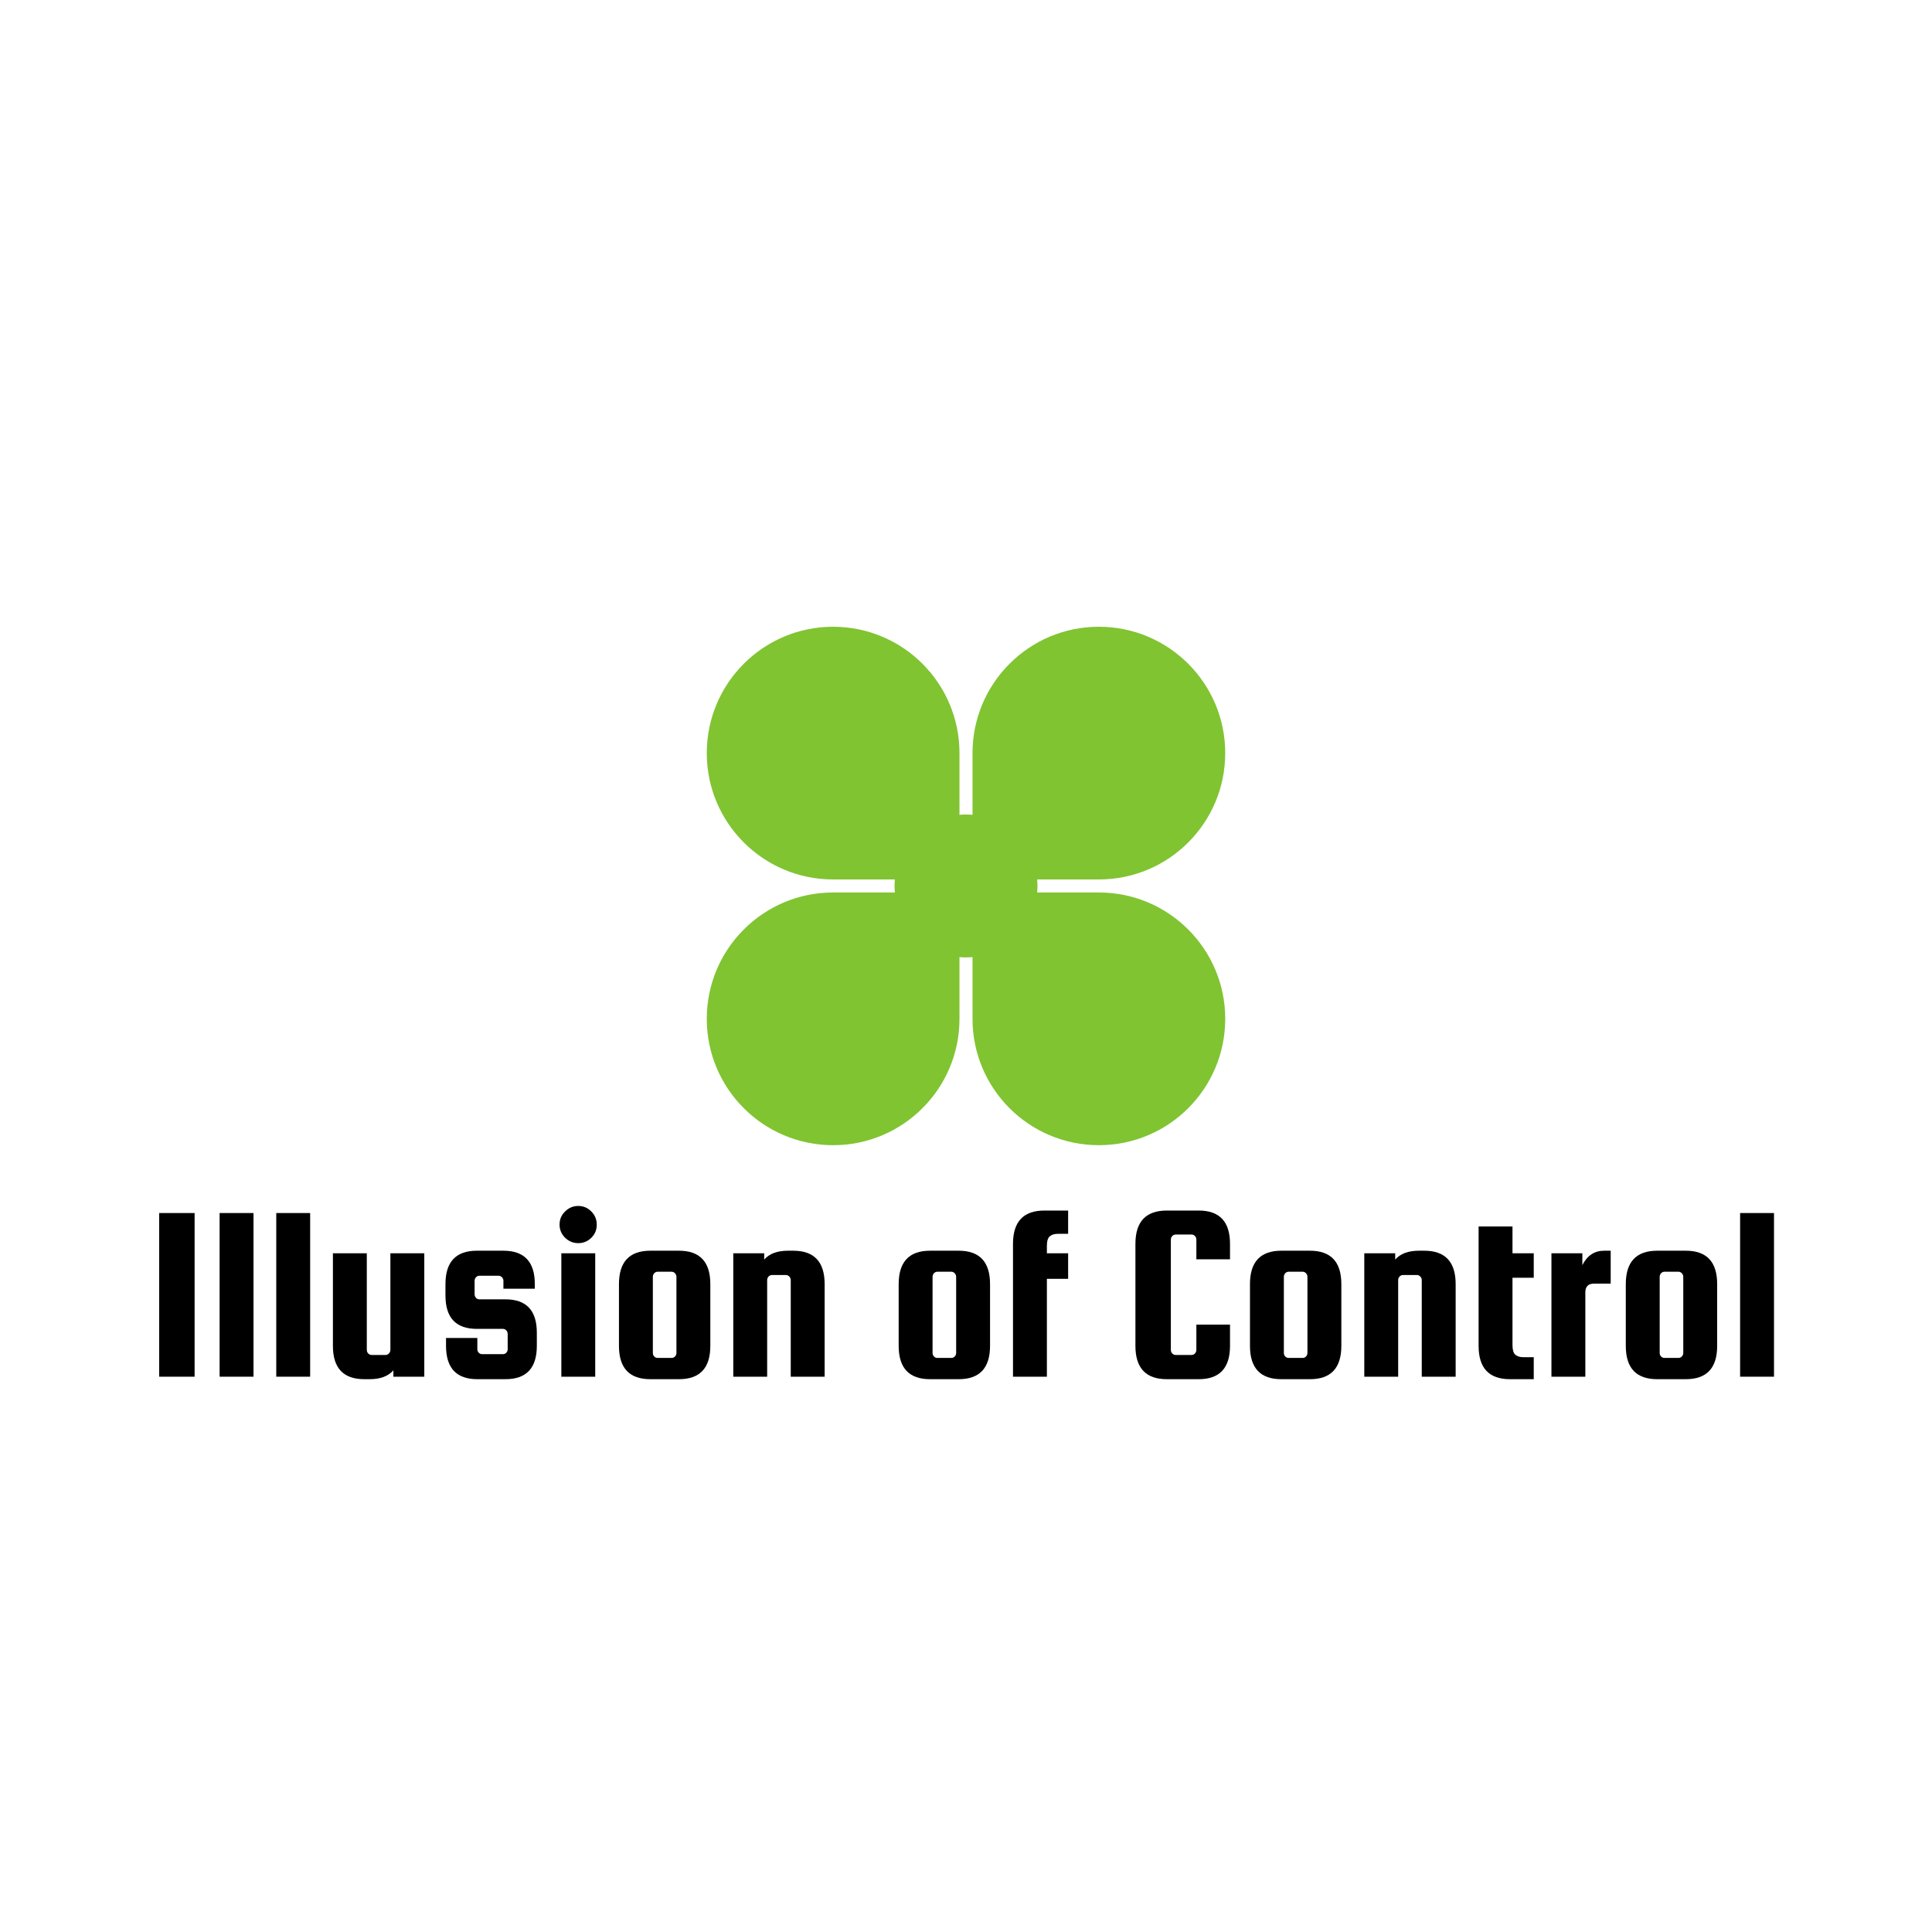
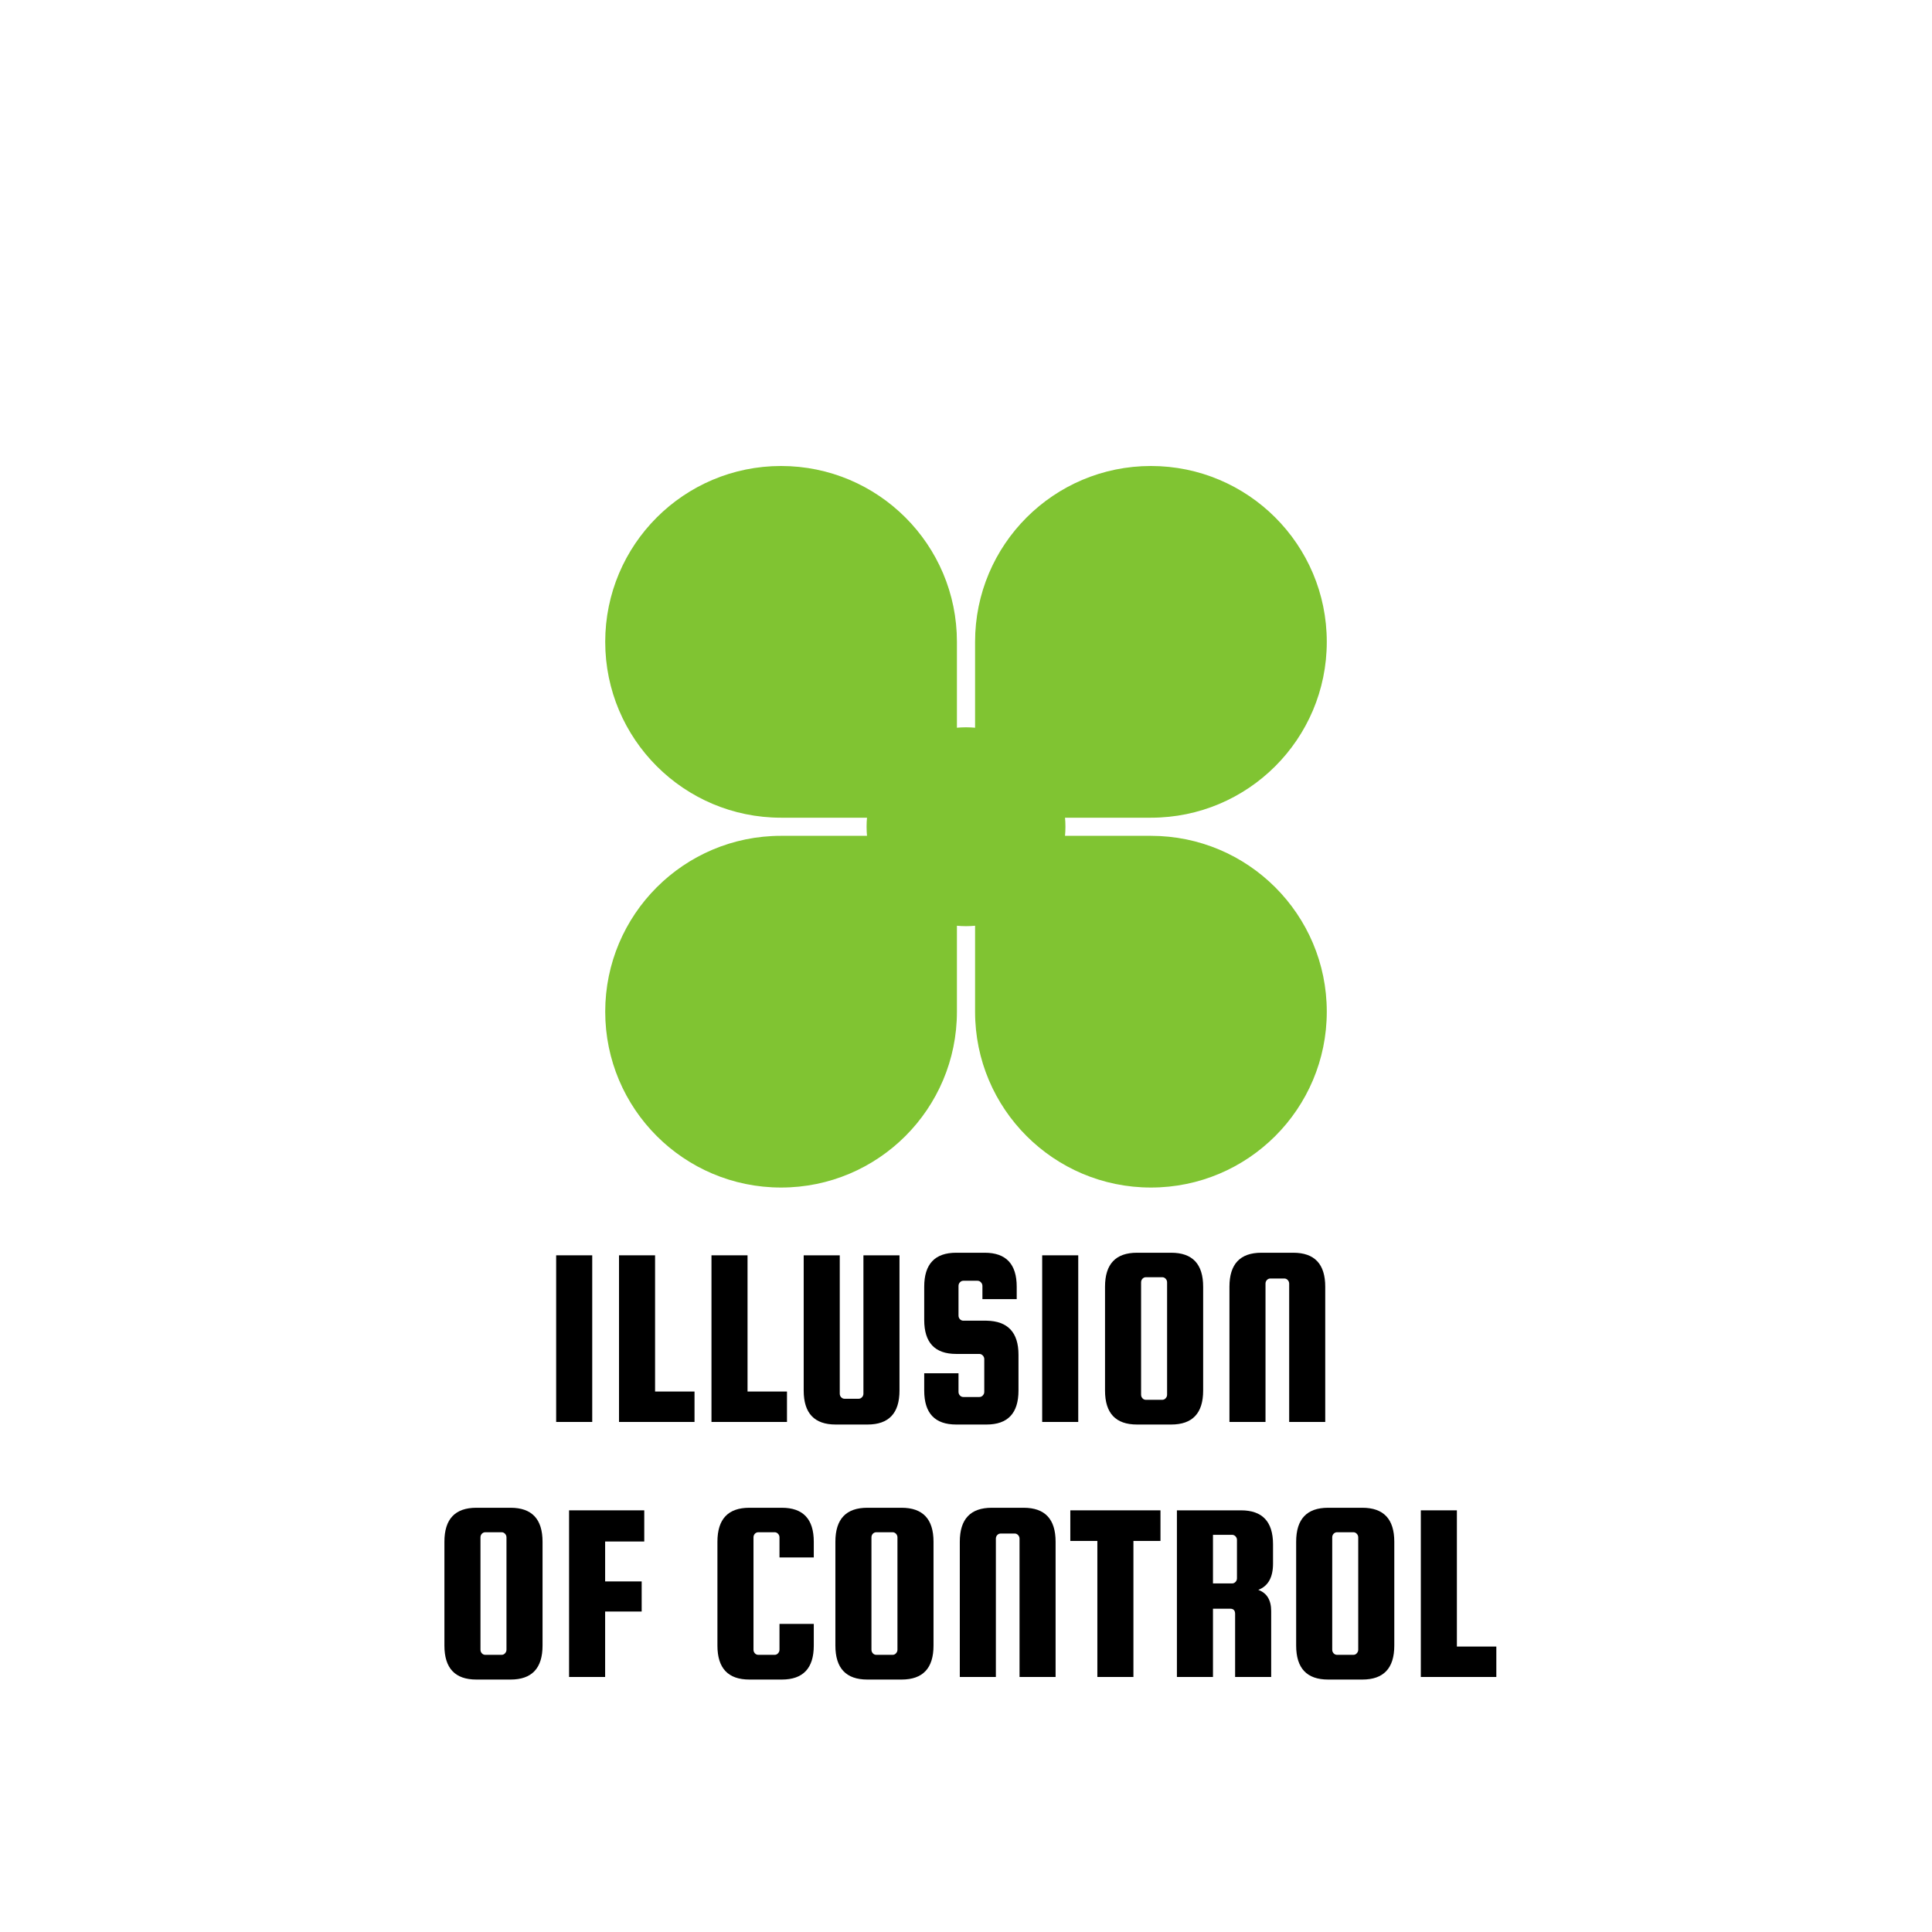
<svg xmlns="http://www.w3.org/2000/svg" width="500" zoomAndPan="magnify" viewBox="0 0 375 375" height="500" preserveAspectRatio="xMidYMid meet" version="1.0">
  <defs>
    <g />
-     <clipPath id="38e35348a2">
-       <path d="M 137.184 173.227 L 186.238 173.227 L 186.238 222.281 L 137.184 222.281 Z M 137.184 173.227 " clip-rule="nonzero" />
+     <clipPath id="a724db21d6">
+       <path d="M 117.473 162.23 L 185.746 162.23 L 185.746 230.5 L 117.473 230.5 Z M 117.473 162.23 " clip-rule="nonzero" />
    </clipPath>
-     <clipPath id="b43f522f9c">
-       <path d="M 137.184 197.758 C 137.184 211.305 148.164 222.281 161.711 222.281 C 175.254 222.281 186.234 211.305 186.234 197.758 L 186.234 173.23 L 161.711 173.23 C 148.164 173.227 137.184 184.211 137.184 197.758 Z M 137.184 197.758 " clip-rule="nonzero" />
+     <clipPath id="292003faeb">
+       <path d="M 117.473 196.367 C 117.473 215.219 132.754 230.5 151.605 230.5 C 170.457 230.5 185.738 215.219 185.738 196.367 L 185.738 162.234 L 151.605 162.234 C 132.754 162.23 117.473 177.516 117.473 196.367 Z M 117.473 196.367 " clip-rule="nonzero" />
    </clipPath>
-     <clipPath id="32f9e92b45">
-       <path d="M 188.762 121.652 L 237.816 121.652 L 237.816 170.707 L 188.762 170.707 Z M 188.762 121.652 " clip-rule="nonzero" />
+     <clipPath id="bbdd98e82b">
+       <path d="M 189.254 90.449 L 257.527 90.449 L 257.527 158.719 L 189.254 158.719 Z M 189.254 90.449 " clip-rule="nonzero" />
    </clipPath>
-     <clipPath id="f6008c6446">
-       <path d="M 237.816 146.176 C 237.816 132.633 226.836 121.652 213.289 121.652 C 199.746 121.652 188.766 132.633 188.766 146.176 L 188.766 170.703 L 213.289 170.703 C 226.836 170.707 237.816 159.723 237.816 146.176 Z M 237.816 146.176 " clip-rule="nonzero" />
+     <clipPath id="3c1cc90225">
+       <path d="M 257.527 124.582 C 257.527 105.73 242.246 90.449 223.395 90.449 C 204.543 90.449 189.262 105.73 189.262 124.582 L 189.262 158.715 L 223.395 158.715 C 242.246 158.719 257.527 143.434 257.527 124.582 Z M 257.527 124.582 " clip-rule="nonzero" />
    </clipPath>
-     <clipPath id="88894288e9">
-       <path d="M 137.184 121.652 L 186.238 121.652 L 186.238 170.707 L 137.184 170.707 Z M 137.184 121.652 " clip-rule="nonzero" />
+     <clipPath id="0405a931c0">
+       <path d="M 117.473 90.449 L 185.746 90.449 L 185.746 158.719 L 117.473 158.719 Z M 117.473 90.449 " clip-rule="nonzero" />
    </clipPath>
-     <clipPath id="8fd9522ce4">
-       <path d="M 161.711 121.652 C 148.164 121.652 137.184 132.633 137.184 146.176 C 137.184 159.723 148.164 170.703 161.711 170.703 L 186.234 170.703 L 186.234 146.176 C 186.238 132.633 175.254 121.652 161.711 121.652 Z M 161.711 121.652 " clip-rule="nonzero" />
+     <clipPath id="bc35103737">
+       <path d="M 151.605 90.449 C 132.754 90.449 117.473 105.73 117.473 124.582 C 117.473 143.434 132.754 158.715 151.605 158.715 L 185.738 158.715 L 185.738 124.582 C 185.746 105.73 170.457 90.449 151.605 90.449 Z M 151.605 90.449 " clip-rule="nonzero" />
    </clipPath>
-     <clipPath id="461cdb9e02">
-       <path d="M 188.762 173.227 L 237.816 173.227 L 237.816 222.281 L 188.762 222.281 Z M 188.762 173.227 " clip-rule="nonzero" />
+     <clipPath id="383d6a713b">
+       <path d="M 189.254 162.23 L 257.527 162.23 L 257.527 230.5 L 189.254 230.5 Z M 189.254 162.23 " clip-rule="nonzero" />
    </clipPath>
-     <clipPath id="2baf705ecb">
-       <path d="M 213.289 222.281 C 226.836 222.281 237.816 211.305 237.816 197.758 C 237.816 184.211 226.836 173.23 213.289 173.23 L 188.766 173.23 L 188.766 197.758 C 188.762 211.305 199.746 222.281 213.289 222.281 Z M 213.289 222.281 " clip-rule="nonzero" />
+     <clipPath id="63396c620c">
+       <path d="M 223.395 230.5 C 242.246 230.5 257.527 215.219 257.527 196.367 C 257.527 177.516 242.246 162.234 223.395 162.234 L 189.262 162.234 L 189.262 196.367 C 189.254 215.219 204.543 230.5 223.395 230.5 Z M 223.395 230.5 " clip-rule="nonzero" />
    </clipPath>
-     <clipPath id="e5a1bdbf41">
-       <path d="M 173 158 L 202 158 L 202 186 L 173 186 Z M 173 158 " clip-rule="nonzero" />
+     <clipPath id="8cfdc4d818">
+       <path d="M 168 141 L 207 141 L 207 180 L 168 180 Z M 168 141 " clip-rule="nonzero" />
    </clipPath>
-     <clipPath id="618234e7c1">
-       <path d="M 167.891 171.965 L 187.5 152.352 L 207.113 171.965 L 187.5 191.574 Z M 167.891 171.965 " clip-rule="nonzero" />
+     <clipPath id="81dd391149">
+       <path d="M 160.211 160.469 L 187.504 133.176 L 214.793 160.469 L 187.504 187.762 Z M 160.211 160.469 " clip-rule="nonzero" />
    </clipPath>
-     <clipPath id="d4114323c5">
-       <path d="M 177.695 162.16 C 172.281 167.574 172.281 176.355 177.695 181.77 C 183.113 187.184 191.891 187.184 197.309 181.77 C 202.723 176.355 202.723 167.574 197.309 162.16 C 191.891 156.742 183.113 156.742 177.695 162.16 Z M 177.695 162.16 " clip-rule="nonzero" />
+     <clipPath id="8652a1e9b1">
+       <path d="M 173.855 146.824 C 166.32 154.359 166.32 166.578 173.855 174.117 C 181.391 181.652 193.613 181.652 201.148 174.117 C 208.684 166.578 208.684 154.359 201.148 146.824 C 193.613 139.285 181.391 139.285 173.855 146.824 Z M 173.855 146.824 " clip-rule="nonzero" />
    </clipPath>
  </defs>
-   <g clip-path="url(#38e35348a2)">
-     <g clip-path="url(#b43f522f9c)">
-       <path fill="#80c432" d="M 137.184 222.281 L 137.184 173.227 L 186.238 173.227 L 186.238 222.281 Z M 137.184 222.281 " fill-opacity="1" fill-rule="nonzero" />
-     </g>
-   </g>
-   <g clip-path="url(#32f9e92b45)">
-     <g clip-path="url(#f6008c6446)">
-       <path fill="#80c432" d="M 237.816 121.652 L 237.816 170.707 L 188.762 170.707 L 188.762 121.652 Z M 237.816 121.652 " fill-opacity="1" fill-rule="nonzero" />
-     </g>
-   </g>
-   <g clip-path="url(#88894288e9)">
-     <g clip-path="url(#8fd9522ce4)">
-       <path fill="#80c432" d="M 137.184 121.652 L 186.238 121.652 L 186.238 170.707 L 137.184 170.707 Z M 137.184 121.652 " fill-opacity="1" fill-rule="nonzero" />
-     </g>
-   </g>
-   <g clip-path="url(#461cdb9e02)">
-     <g clip-path="url(#2baf705ecb)">
-       <path fill="#80c432" d="M 237.816 222.281 L 188.762 222.281 L 188.762 173.227 L 237.816 173.227 Z M 237.816 222.281 " fill-opacity="1" fill-rule="nonzero" />
-     </g>
-   </g>
-   <g clip-path="url(#e5a1bdbf41)">
-     <g clip-path="url(#618234e7c1)">
-       <g clip-path="url(#d4114323c5)">
-         <path fill="#80c432" d="M 167.891 171.965 L 187.5 152.352 L 207.113 171.965 L 187.5 191.574 Z M 167.891 171.965 " fill-opacity="1" fill-rule="nonzero" />
+   <g fill="#000000" fill-opacity="1">
+     <g transform="translate(105.4512, 276)">
+       <g>
+         <path d="M 9.5 -32.344 L 9.5 0 L 2.5 0 L 2.5 -32.344 Z M 9.5 -32.344 " />
      </g>
    </g>
  </g>
  <g fill="#000000" fill-opacity="1">
-     <g transform="translate(28.44579, 267.2156)">
+     <g transform="translate(117.6493, 276)">
      <g>
-         <path d="M 9.328 -31.766 L 9.328 0 L 2.453 0 L 2.453 -31.766 Z M 9.328 -31.766 " />
+         <path d="M 9.5 -5.906 L 17.156 -5.906 L 17.156 0 L 2.5 0 L 2.5 -32.344 L 9.5 -32.344 Z M 9.5 -5.906 " />
      </g>
    </g>
  </g>
  <g fill="#000000" fill-opacity="1">
-     <g transform="translate(40.42371, 267.2156)">
+     <g transform="translate(135.5965, 276)">
      <g>
-         <path d="M 8.781 0 L 2.203 0 L 2.203 -31.766 L 8.781 -31.766 Z M 8.781 0 " />
+         <path d="M 9.5 -5.906 L 17.156 -5.906 L 17.156 0 L 2.5 0 L 2.5 -32.344 L 9.5 -32.344 Z M 9.5 -5.906 " />
      </g>
    </g>
  </g>
  <g fill="#000000" fill-opacity="1">
-     <g transform="translate(51.41982, 267.2156)">
+     <g transform="translate(153.5437, 276)">
      <g>
-         <path d="M 8.781 0 L 2.203 0 L 2.203 -31.766 L 8.781 -31.766 Z M 8.781 0 " />
+         <path d="M 14.047 -32.344 L 21.047 -32.344 L 21.047 -6.094 C 21.047 -1.695 18.977 0.5 14.844 0.5 L 8.656 0.5 C 4.52 0.5 2.453 -1.695 2.453 -6.094 L 2.453 -32.344 L 9.453 -32.344 L 9.453 -5.5 C 9.453 -5.227 9.539 -4.992 9.719 -4.797 C 9.906 -4.598 10.133 -4.5 10.406 -4.5 L 13.094 -4.5 C 13.363 -4.5 13.586 -4.598 13.766 -4.797 C 13.953 -4.992 14.047 -5.227 14.047 -5.5 Z M 14.047 -32.344 " />
      </g>
    </g>
  </g>
  <g fill="#000000" fill-opacity="1">
-     <g transform="translate(62.41593, 267.2156)">
+     <g transform="translate(176.8901, 276)">
      <g>
-         <path d="M 13.359 -23.953 L 19.938 -23.953 L 19.938 0 L 13.938 0 L 13.938 -1.234 C 12.926 -0.086 11.391 0.484 9.328 0.484 L 8.297 0.484 C 4.234 0.484 2.203 -1.672 2.203 -5.984 L 2.203 -23.953 L 8.781 -23.953 L 8.781 -5.203 C 8.781 -4.941 8.867 -4.711 9.047 -4.516 C 9.234 -4.316 9.457 -4.219 9.719 -4.219 L 12.422 -4.219 C 12.68 -4.219 12.898 -4.316 13.078 -4.516 C 13.266 -4.711 13.359 -4.941 13.359 -5.203 Z M 13.359 -23.953 " />
+         <path d="M 20.453 -23.844 L 13.797 -23.844 L 13.797 -26.406 C 13.797 -26.664 13.703 -26.895 13.516 -27.094 C 13.336 -27.301 13.113 -27.406 12.844 -27.406 L 10.094 -27.406 C 9.832 -27.406 9.609 -27.301 9.422 -27.094 C 9.242 -26.895 9.156 -26.664 9.156 -26.406 L 9.156 -20.656 C 9.156 -20.383 9.242 -20.148 9.422 -19.953 C 9.609 -19.754 9.832 -19.656 10.094 -19.656 L 14.594 -19.656 C 18.727 -19.582 20.797 -17.379 20.797 -13.047 L 20.797 -6.094 C 20.797 -1.695 18.727 0.5 14.594 0.5 L 8.703 0.5 C 4.566 0.5 2.5 -1.695 2.5 -6.094 L 2.5 -9.453 L 9.156 -9.453 L 9.156 -5.844 C 9.156 -5.582 9.242 -5.348 9.422 -5.141 C 9.609 -4.941 9.832 -4.844 10.094 -4.844 L 13.203 -4.844 C 13.461 -4.844 13.688 -4.941 13.875 -5.141 C 14.062 -5.348 14.156 -5.582 14.156 -5.844 L 14.156 -12.203 C 14.156 -12.461 14.062 -12.691 13.875 -12.891 C 13.688 -13.098 13.461 -13.203 13.203 -13.203 L 8.703 -13.203 C 4.566 -13.203 2.5 -15.398 2.5 -19.797 L 2.5 -26.25 C 2.5 -30.645 4.566 -32.844 8.703 -32.844 L 14.25 -32.844 C 18.383 -32.844 20.453 -30.645 20.453 -26.25 Z M 20.453 -23.844 " />
      </g>
    </g>
  </g>
  <g fill="#000000" fill-opacity="1">
-     <g transform="translate(84.60451, 267.2156)">
+     <g transform="translate(199.7866, 276)">
      <g>
-         <path d="M 13.5 -15.016 C 17.562 -15.016 19.594 -12.859 19.594 -8.547 L 19.594 -5.984 C 19.594 -1.672 17.562 0.484 13.5 0.484 L 8.047 0.484 C 3.992 0.484 1.969 -1.672 1.969 -5.984 L 1.969 -7.516 L 8.047 -7.516 L 8.047 -5.344 C 8.047 -5.082 8.133 -4.852 8.312 -4.656 C 8.5 -4.469 8.723 -4.375 8.984 -4.375 L 13.016 -4.375 C 13.273 -4.375 13.492 -4.469 13.672 -4.656 C 13.848 -4.852 13.938 -5.082 13.938 -5.344 L 13.938 -8.297 C 13.938 -8.555 13.848 -8.785 13.672 -8.984 C 13.492 -9.18 13.273 -9.281 13.016 -9.281 L 7.953 -9.281 C 3.891 -9.281 1.859 -11.441 1.859 -15.766 L 1.859 -17.969 C 1.859 -22.289 3.891 -24.453 7.953 -24.453 L 13.109 -24.453 C 17.172 -24.453 19.203 -22.289 19.203 -17.969 L 19.203 -17.078 L 13.109 -17.078 L 13.109 -18.609 C 13.109 -18.867 13.016 -19.098 12.828 -19.297 C 12.648 -19.492 12.43 -19.594 12.172 -19.594 L 8.438 -19.594 C 8.176 -19.594 7.957 -19.492 7.781 -19.297 C 7.602 -19.098 7.516 -18.867 7.516 -18.609 L 7.516 -16 C 7.516 -15.738 7.602 -15.508 7.781 -15.312 C 7.957 -15.113 8.176 -15.016 8.438 -15.016 Z M 13.5 -15.016 " />
+         <path d="M 9.5 -32.344 L 9.5 0 L 2.5 0 L 2.5 -32.344 Z M 9.5 -32.344 " />
      </g>
    </g>
  </g>
  <g fill="#000000" fill-opacity="1">
-     <g transform="translate(105.8604, 267.2156)">
+     <g transform="translate(211.9847, 276)">
      <g>
-         <path d="M 8.906 -26.953 C 8.207 -26.266 7.363 -25.922 6.375 -25.922 C 5.395 -25.922 4.547 -26.27 3.828 -26.969 C 3.109 -27.676 2.75 -28.531 2.75 -29.531 C 2.75 -30.531 3.109 -31.379 3.828 -32.078 C 4.547 -32.785 5.395 -33.141 6.375 -33.141 C 7.363 -33.141 8.207 -32.785 8.906 -32.078 C 9.613 -31.379 9.969 -30.52 9.969 -29.5 C 9.969 -28.488 9.613 -27.641 8.906 -26.953 Z M 3.094 0 L 3.094 -23.953 L 9.672 -23.953 L 9.672 0 Z M 3.094 0 " />
+         <path d="M 21.547 -26.25 L 21.547 -6.094 C 21.547 -1.695 19.477 0.5 15.344 0.5 L 8.703 0.5 C 4.566 0.5 2.5 -1.695 2.5 -6.094 L 2.5 -26.25 C 2.5 -30.645 4.566 -32.844 8.703 -32.844 L 15.344 -32.844 C 19.477 -32.844 21.547 -30.645 21.547 -26.25 Z M 14.547 -5.297 L 14.547 -27.094 C 14.547 -27.363 14.453 -27.598 14.266 -27.797 C 14.086 -27.992 13.863 -28.094 13.594 -28.094 L 10.453 -28.094 C 10.18 -28.094 9.953 -27.992 9.766 -27.797 C 9.586 -27.598 9.5 -27.363 9.5 -27.094 L 9.5 -5.297 C 9.5 -5.035 9.586 -4.801 9.766 -4.594 C 9.953 -4.395 10.18 -4.297 10.453 -4.297 L 13.594 -4.297 C 13.863 -4.297 14.086 -4.395 14.266 -4.594 C 14.453 -4.801 14.547 -5.035 14.547 -5.297 Z M 14.547 -5.297 " />
      </g>
    </g>
  </g>
  <g fill="#000000" fill-opacity="1">
-     <g transform="translate(117.9365, 267.2156)">
+     <g transform="translate(236.1809, 276)">
      <g>
-         <path d="M 19.938 -17.969 L 19.938 -5.984 C 19.938 -1.672 17.906 0.484 13.844 0.484 L 8.297 0.484 C 4.234 0.484 2.203 -1.672 2.203 -5.984 L 2.203 -17.969 C 2.203 -22.289 4.234 -24.453 8.297 -24.453 L 13.844 -24.453 C 17.906 -24.453 19.938 -22.289 19.938 -17.969 Z M 13.359 -4.609 L 13.359 -19.391 C 13.359 -19.648 13.266 -19.879 13.078 -20.078 C 12.898 -20.273 12.68 -20.375 12.422 -20.375 L 9.719 -20.375 C 9.457 -20.375 9.234 -20.273 9.047 -20.078 C 8.867 -19.879 8.781 -19.648 8.781 -19.391 L 8.781 -4.609 C 8.781 -4.348 8.867 -4.117 9.047 -3.922 C 9.234 -3.734 9.457 -3.641 9.719 -3.641 L 12.422 -3.641 C 12.68 -3.641 12.898 -3.734 13.078 -3.922 C 13.266 -4.117 13.359 -4.348 13.359 -4.609 Z M 13.359 -4.609 " />
+         <path d="M 21.047 0 L 14.047 0 L 14.047 -26.844 C 14.047 -27.113 13.953 -27.348 13.766 -27.547 C 13.586 -27.742 13.363 -27.844 13.094 -27.844 L 10.406 -27.844 C 10.133 -27.844 9.906 -27.742 9.719 -27.547 C 9.539 -27.348 9.453 -27.113 9.453 -26.844 L 9.453 0 L 2.453 0 L 2.453 -26.25 C 2.453 -30.645 4.52 -32.844 8.656 -32.844 L 14.844 -32.844 C 18.977 -32.844 21.047 -30.645 21.047 -26.25 Z M 21.047 0 " />
      </g>
    </g>
  </g>
  <g fill="#000000" fill-opacity="1">
-     <g transform="translate(140.1251, 267.2156)">
+     <g transform="translate(83.75977, 325.5)">
      <g>
-         <path d="M 8.781 0 L 2.203 0 L 2.203 -23.953 L 8.203 -23.953 L 8.203 -22.734 C 9.211 -23.879 10.75 -24.453 12.812 -24.453 L 13.844 -24.453 C 17.906 -24.453 19.938 -22.289 19.938 -17.969 L 19.938 0 L 13.359 0 L 13.359 -18.75 C 13.359 -19.008 13.266 -19.238 13.078 -19.438 C 12.898 -19.633 12.68 -19.734 12.422 -19.734 L 9.719 -19.734 C 9.457 -19.734 9.234 -19.633 9.047 -19.438 C 8.867 -19.238 8.781 -19.008 8.781 -18.75 Z M 8.781 0 " />
+         <path d="M 21.547 -26.25 L 21.547 -6.094 C 21.547 -1.695 19.477 0.5 15.344 0.5 L 8.703 0.5 C 4.566 0.5 2.5 -1.695 2.5 -6.094 L 2.5 -26.25 C 2.5 -30.645 4.566 -32.844 8.703 -32.844 L 15.344 -32.844 C 19.477 -32.844 21.547 -30.645 21.547 -26.25 Z M 14.547 -5.297 L 14.547 -27.094 C 14.547 -27.363 14.453 -27.598 14.266 -27.797 C 14.086 -27.992 13.863 -28.094 13.594 -28.094 L 10.453 -28.094 C 10.18 -28.094 9.953 -27.992 9.766 -27.797 C 9.586 -27.598 9.5 -27.363 9.5 -27.094 L 9.5 -5.297 C 9.5 -5.035 9.586 -4.801 9.766 -4.594 C 9.953 -4.395 10.18 -4.297 10.453 -4.297 L 13.594 -4.297 C 13.863 -4.297 14.086 -4.395 14.266 -4.594 C 14.453 -4.801 14.547 -5.035 14.547 -5.297 Z M 14.547 -5.297 " />
      </g>
    </g>
  </g>
  <g fill="#000000" fill-opacity="1">
-     <g transform="translate(162.3136, 267.2156)">
+     <g transform="translate(107.956, 325.5)">
+       <g>
+         <path d="M 9.5 -12.703 L 9.5 0 L 2.5 0 L 2.5 -32.344 L 17.094 -32.344 L 17.094 -26.297 L 9.5 -26.297 L 9.5 -18.547 L 16.594 -18.547 L 16.594 -12.703 Z M 9.5 -12.703 " />
+       </g>
+     </g>
+   </g>
+   <g fill="#000000" fill-opacity="1">
+     <g transform="translate(126.6531, 325.5)">
      <g />
    </g>
  </g>
  <g fill="#000000" fill-opacity="1">
-     <g transform="translate(172.2298, 267.2156)">
+     <g transform="translate(136.7516, 325.5)">
      <g>
-         <path d="M 19.938 -17.969 L 19.938 -5.984 C 19.938 -1.672 17.906 0.484 13.844 0.484 L 8.297 0.484 C 4.234 0.484 2.203 -1.672 2.203 -5.984 L 2.203 -17.969 C 2.203 -22.289 4.234 -24.453 8.297 -24.453 L 13.844 -24.453 C 17.906 -24.453 19.938 -22.289 19.938 -17.969 Z M 13.359 -4.609 L 13.359 -19.391 C 13.359 -19.648 13.266 -19.879 13.078 -20.078 C 12.898 -20.273 12.68 -20.375 12.422 -20.375 L 9.719 -20.375 C 9.457 -20.375 9.234 -20.273 9.047 -20.078 C 8.867 -19.879 8.781 -19.648 8.781 -19.391 L 8.781 -4.609 C 8.781 -4.348 8.867 -4.117 9.047 -3.922 C 9.234 -3.734 9.457 -3.641 9.719 -3.641 L 12.422 -3.641 C 12.68 -3.641 12.898 -3.734 13.078 -3.922 C 13.266 -4.117 13.359 -4.348 13.359 -4.609 Z M 13.359 -4.609 " />
+         <path d="M 14.547 -5.297 L 14.547 -10.297 L 21.203 -10.297 L 21.203 -6.094 C 21.203 -1.695 19.133 0.5 15 0.5 L 8.703 0.5 C 4.566 0.5 2.5 -1.695 2.5 -6.094 L 2.5 -26.25 C 2.5 -30.645 4.566 -32.844 8.703 -32.844 L 15 -32.844 C 19.133 -32.844 21.203 -30.645 21.203 -26.25 L 21.203 -23.203 L 14.547 -23.203 L 14.547 -27.094 C 14.547 -27.363 14.453 -27.598 14.266 -27.797 C 14.086 -27.992 13.863 -28.094 13.594 -28.094 L 10.453 -28.094 C 10.18 -28.094 9.953 -27.992 9.766 -27.797 C 9.586 -27.598 9.5 -27.363 9.5 -27.094 L 9.5 -5.297 C 9.5 -5.035 9.586 -4.801 9.766 -4.594 C 9.953 -4.395 10.18 -4.297 10.453 -4.297 L 13.594 -4.297 C 13.863 -4.297 14.086 -4.395 14.266 -4.594 C 14.453 -4.801 14.547 -5.035 14.547 -5.297 Z M 14.547 -5.297 " />
      </g>
    </g>
  </g>
  <g fill="#000000" fill-opacity="1">
-     <g transform="translate(194.4184, 267.2156)">
+     <g transform="translate(159.648, 325.5)">
      <g>
-         <path d="M 10.953 -27.734 C 10.234 -27.734 9.691 -27.566 9.328 -27.234 C 8.961 -26.91 8.781 -26.289 8.781 -25.375 L 8.781 -23.953 L 12.906 -23.953 L 12.906 -19 L 8.781 -19 L 8.781 0 L 2.203 0 L 2.203 -25.781 C 2.203 -30.094 4.234 -32.25 8.297 -32.25 L 12.906 -32.25 L 12.906 -27.734 Z M 10.953 -27.734 " />
+         <path d="M 21.547 -26.25 L 21.547 -6.094 C 21.547 -1.695 19.477 0.5 15.344 0.5 L 8.703 0.5 C 4.566 0.5 2.5 -1.695 2.5 -6.094 L 2.5 -26.25 C 2.5 -30.645 4.566 -32.844 8.703 -32.844 L 15.344 -32.844 C 19.477 -32.844 21.547 -30.645 21.547 -26.25 Z M 14.547 -5.297 L 14.547 -27.094 C 14.547 -27.363 14.453 -27.598 14.266 -27.797 C 14.086 -27.992 13.863 -28.094 13.594 -28.094 L 10.453 -28.094 C 10.18 -28.094 9.953 -27.992 9.766 -27.797 C 9.586 -27.598 9.5 -27.363 9.5 -27.094 L 9.5 -5.297 C 9.5 -5.035 9.586 -4.801 9.766 -4.594 C 9.953 -4.395 10.18 -4.297 10.453 -4.297 L 13.594 -4.297 C 13.863 -4.297 14.086 -4.395 14.266 -4.594 C 14.453 -4.801 14.547 -5.035 14.547 -5.297 Z M 14.547 -5.297 " />
      </g>
    </g>
  </g>
  <g fill="#000000" fill-opacity="1">
-     <g transform="translate(208.0162, 267.2156)">
-       <g />
-     </g>
-   </g>
-   <g fill="#000000" fill-opacity="1">
-     <g transform="translate(217.9324, 267.2156)">
+     <g transform="translate(183.8443, 325.5)">
      <g>
-         <path d="M 14.281 -5.203 L 14.281 -10.109 L 20.812 -10.109 L 20.812 -5.984 C 20.812 -1.672 18.785 0.484 14.734 0.484 L 8.547 0.484 C 4.484 0.484 2.453 -1.672 2.453 -5.984 L 2.453 -25.781 C 2.453 -30.094 4.484 -32.25 8.547 -32.25 L 14.734 -32.25 C 18.785 -32.25 20.812 -30.094 20.812 -25.781 L 20.812 -22.781 L 14.281 -22.781 L 14.281 -26.609 C 14.281 -26.867 14.191 -27.098 14.016 -27.297 C 13.836 -27.492 13.617 -27.594 13.359 -27.594 L 10.266 -27.594 C 10.004 -27.594 9.781 -27.492 9.594 -27.297 C 9.414 -27.098 9.328 -26.867 9.328 -26.609 L 9.328 -5.203 C 9.328 -4.941 9.414 -4.711 9.594 -4.516 C 9.781 -4.316 10.004 -4.219 10.266 -4.219 L 13.359 -4.219 C 13.617 -4.219 13.836 -4.316 14.016 -4.516 C 14.191 -4.711 14.281 -4.941 14.281 -5.203 Z M 14.281 -5.203 " />
+         <path d="M 21.047 0 L 14.047 0 L 14.047 -26.844 C 14.047 -27.113 13.953 -27.348 13.766 -27.547 C 13.586 -27.742 13.363 -27.844 13.094 -27.844 L 10.406 -27.844 C 10.133 -27.844 9.906 -27.742 9.719 -27.547 C 9.539 -27.348 9.453 -27.113 9.453 -26.844 L 9.453 0 L 2.453 0 L 2.453 -26.25 C 2.453 -30.645 4.52 -32.844 8.656 -32.844 L 14.844 -32.844 C 18.977 -32.844 21.047 -30.645 21.047 -26.25 Z M 21.047 0 " />
      </g>
    </g>
  </g>
  <g fill="#000000" fill-opacity="1">
-     <g transform="translate(240.4155, 267.2156)">
+     <g transform="translate(207.0907, 325.5)">
      <g>
-         <path d="M 19.938 -17.969 L 19.938 -5.984 C 19.938 -1.672 17.906 0.484 13.844 0.484 L 8.297 0.484 C 4.234 0.484 2.203 -1.672 2.203 -5.984 L 2.203 -17.969 C 2.203 -22.289 4.234 -24.453 8.297 -24.453 L 13.844 -24.453 C 17.906 -24.453 19.938 -22.289 19.938 -17.969 Z M 13.359 -4.609 L 13.359 -19.391 C 13.359 -19.648 13.266 -19.879 13.078 -20.078 C 12.898 -20.273 12.68 -20.375 12.422 -20.375 L 9.719 -20.375 C 9.457 -20.375 9.234 -20.273 9.047 -20.078 C 8.867 -19.879 8.781 -19.648 8.781 -19.391 L 8.781 -4.609 C 8.781 -4.348 8.867 -4.117 9.047 -3.922 C 9.234 -3.734 9.457 -3.641 9.719 -3.641 L 12.422 -3.641 C 12.68 -3.641 12.898 -3.734 13.078 -3.922 C 13.266 -4.117 13.359 -4.348 13.359 -4.609 Z M 13.359 -4.609 " />
+         <path d="M 0.656 -26.406 L 0.656 -32.344 L 18.156 -32.344 L 18.156 -26.406 L 12.906 -26.406 L 12.906 0 L 5.906 0 L 5.906 -26.406 Z M 0.656 -26.406 " />
      </g>
    </g>
  </g>
  <g fill="#000000" fill-opacity="1">
-     <g transform="translate(262.6041, 267.2156)">
+     <g transform="translate(225.9378, 325.5)">
      <g>
-         <path d="M 8.781 0 L 2.203 0 L 2.203 -23.953 L 8.203 -23.953 L 8.203 -22.734 C 9.211 -23.879 10.75 -24.453 12.812 -24.453 L 13.844 -24.453 C 17.906 -24.453 19.938 -22.289 19.938 -17.969 L 19.938 0 L 13.359 0 L 13.359 -18.75 C 13.359 -19.008 13.266 -19.238 13.078 -19.438 C 12.898 -19.633 12.68 -19.734 12.422 -19.734 L 9.719 -19.734 C 9.457 -19.734 9.234 -19.633 9.047 -19.438 C 8.867 -19.238 8.781 -19.008 8.781 -18.75 Z M 8.781 0 " />
+         <path d="M 9.5 -13.25 L 9.5 0 L 2.5 0 L 2.5 -32.344 L 14.953 -32.344 C 19.086 -32.344 21.156 -30.145 21.156 -25.75 L 21.156 -22 C 21.156 -19.332 20.203 -17.633 18.297 -16.906 C 19.961 -16.301 20.797 -14.93 20.797 -12.797 L 20.797 0 L 13.797 0 L 13.797 -12.25 C 13.797 -12.914 13.477 -13.25 12.844 -13.25 Z M 9.5 -27.594 L 9.5 -18.156 L 13.203 -18.156 C 13.461 -18.156 13.688 -18.254 13.875 -18.453 C 14.062 -18.648 14.156 -18.883 14.156 -19.156 L 14.156 -26.594 C 14.156 -26.863 14.062 -27.098 13.875 -27.297 C 13.688 -27.492 13.461 -27.594 13.203 -27.594 Z M 9.5 -27.594 " />
      </g>
    </g>
  </g>
  <g fill="#000000" fill-opacity="1">
-     <g transform="translate(284.7927, 267.2156)">
+     <g transform="translate(249.0842, 325.5)">
      <g>
-         <path d="M 10.953 -3.781 L 12.906 -3.781 L 12.906 0.484 L 8.297 0.484 C 4.234 0.484 2.203 -1.672 2.203 -5.984 L 2.203 -29.156 L 8.781 -29.156 L 8.781 -23.953 L 12.906 -23.953 L 12.906 -19.203 L 8.781 -19.203 L 8.781 -6.141 C 8.781 -5.223 8.961 -4.598 9.328 -4.266 C 9.691 -3.941 10.234 -3.781 10.953 -3.781 Z M 10.953 -3.781 " />
+         <path d="M 21.547 -26.25 L 21.547 -6.094 C 21.547 -1.695 19.477 0.5 15.344 0.5 L 8.703 0.5 C 4.566 0.5 2.5 -1.695 2.5 -6.094 L 2.5 -26.25 C 2.5 -30.645 4.566 -32.844 8.703 -32.844 L 15.344 -32.844 C 19.477 -32.844 21.547 -30.645 21.547 -26.25 Z M 14.547 -5.297 L 14.547 -27.094 C 14.547 -27.363 14.453 -27.598 14.266 -27.797 C 14.086 -27.992 13.863 -28.094 13.594 -28.094 L 10.453 -28.094 C 10.18 -28.094 9.953 -27.992 9.766 -27.797 C 9.586 -27.598 9.5 -27.363 9.5 -27.094 L 9.5 -5.297 C 9.5 -5.035 9.586 -4.801 9.766 -4.594 C 9.953 -4.395 10.18 -4.297 10.453 -4.297 L 13.594 -4.297 C 13.863 -4.297 14.086 -4.395 14.266 -4.594 C 14.453 -4.801 14.547 -5.035 14.547 -5.297 Z M 14.547 -5.297 " />
      </g>
    </g>
  </g>
  <g fill="#000000" fill-opacity="1">
-     <g transform="translate(298.9305, 267.2156)">
+     <g transform="translate(273.2804, 325.5)">
      <g>
-         <path d="M 12.422 -24.453 L 13.703 -24.453 L 13.703 -18.062 L 10.453 -18.062 C 9.336 -18.062 8.781 -17.488 8.781 -16.344 L 8.781 0 L 2.203 0 L 2.203 -23.953 L 8.203 -23.953 L 8.203 -21.656 C 9.148 -23.52 10.555 -24.453 12.422 -24.453 Z M 12.422 -24.453 " />
+         <path d="M 9.5 -5.906 L 17.156 -5.906 L 17.156 0 L 2.5 0 L 2.5 -32.344 L 9.5 -32.344 Z M 9.5 -5.906 " />
      </g>
    </g>
  </g>
-   <g fill="#000000" fill-opacity="1">
-     <g transform="translate(313.3629, 267.2156)">
-       <g>
-         <path d="M 19.938 -17.969 L 19.938 -5.984 C 19.938 -1.672 17.906 0.484 13.844 0.484 L 8.297 0.484 C 4.234 0.484 2.203 -1.672 2.203 -5.984 L 2.203 -17.969 C 2.203 -22.289 4.234 -24.453 8.297 -24.453 L 13.844 -24.453 C 17.906 -24.453 19.938 -22.289 19.938 -17.969 Z M 13.359 -4.609 L 13.359 -19.391 C 13.359 -19.648 13.266 -19.879 13.078 -20.078 C 12.898 -20.273 12.68 -20.375 12.422 -20.375 L 9.719 -20.375 C 9.457 -20.375 9.234 -20.273 9.047 -20.078 C 8.867 -19.879 8.781 -19.648 8.781 -19.391 L 8.781 -4.609 C 8.781 -4.348 8.867 -4.117 9.047 -3.922 C 9.234 -3.734 9.457 -3.641 9.719 -3.641 L 12.422 -3.641 C 12.68 -3.641 12.898 -3.734 13.078 -3.922 C 13.266 -4.117 13.359 -4.348 13.359 -4.609 Z M 13.359 -4.609 " />
-       </g>
+   <g clip-path="url(#a724db21d6)">
+     <g clip-path="url(#292003faeb)">
+       <path fill="#80c432" d="M 117.473 230.5 L 117.473 162.23 L 185.746 162.23 L 185.746 230.5 Z M 117.473 230.5 " fill-opacity="1" fill-rule="nonzero" />
    </g>
  </g>
-   <g fill="#000000" fill-opacity="1">
-     <g transform="translate(335.5515, 267.2156)">
-       <g>
-         <path d="M 8.781 0 L 2.203 0 L 2.203 -31.766 L 8.781 -31.766 Z M 8.781 0 " />
+   <g clip-path="url(#bbdd98e82b)">
+     <g clip-path="url(#3c1cc90225)">
+       <path fill="#80c432" d="M 257.527 90.449 L 257.527 158.719 L 189.254 158.719 L 189.254 90.449 Z M 257.527 90.449 " fill-opacity="1" fill-rule="nonzero" />
+     </g>
+   </g>
+   <g clip-path="url(#0405a931c0)">
+     <g clip-path="url(#bc35103737)">
+       <path fill="#80c432" d="M 117.473 90.449 L 185.746 90.449 L 185.746 158.719 L 117.473 158.719 Z M 117.473 90.449 " fill-opacity="1" fill-rule="nonzero" />
+     </g>
+   </g>
+   <g clip-path="url(#383d6a713b)">
+     <g clip-path="url(#63396c620c)">
+       <path fill="#80c432" d="M 257.527 230.5 L 189.254 230.5 L 189.254 162.23 L 257.527 162.23 Z M 257.527 230.5 " fill-opacity="1" fill-rule="nonzero" />
+     </g>
+   </g>
+   <g clip-path="url(#8cfdc4d818)">
+     <g clip-path="url(#81dd391149)">
+       <g clip-path="url(#8652a1e9b1)">
+         <path fill="#80c432" d="M 160.211 160.469 L 187.504 133.176 L 214.793 160.469 L 187.504 187.762 Z M 160.211 160.469 " fill-opacity="1" fill-rule="nonzero" />
      </g>
    </g>
  </g>
</svg>
